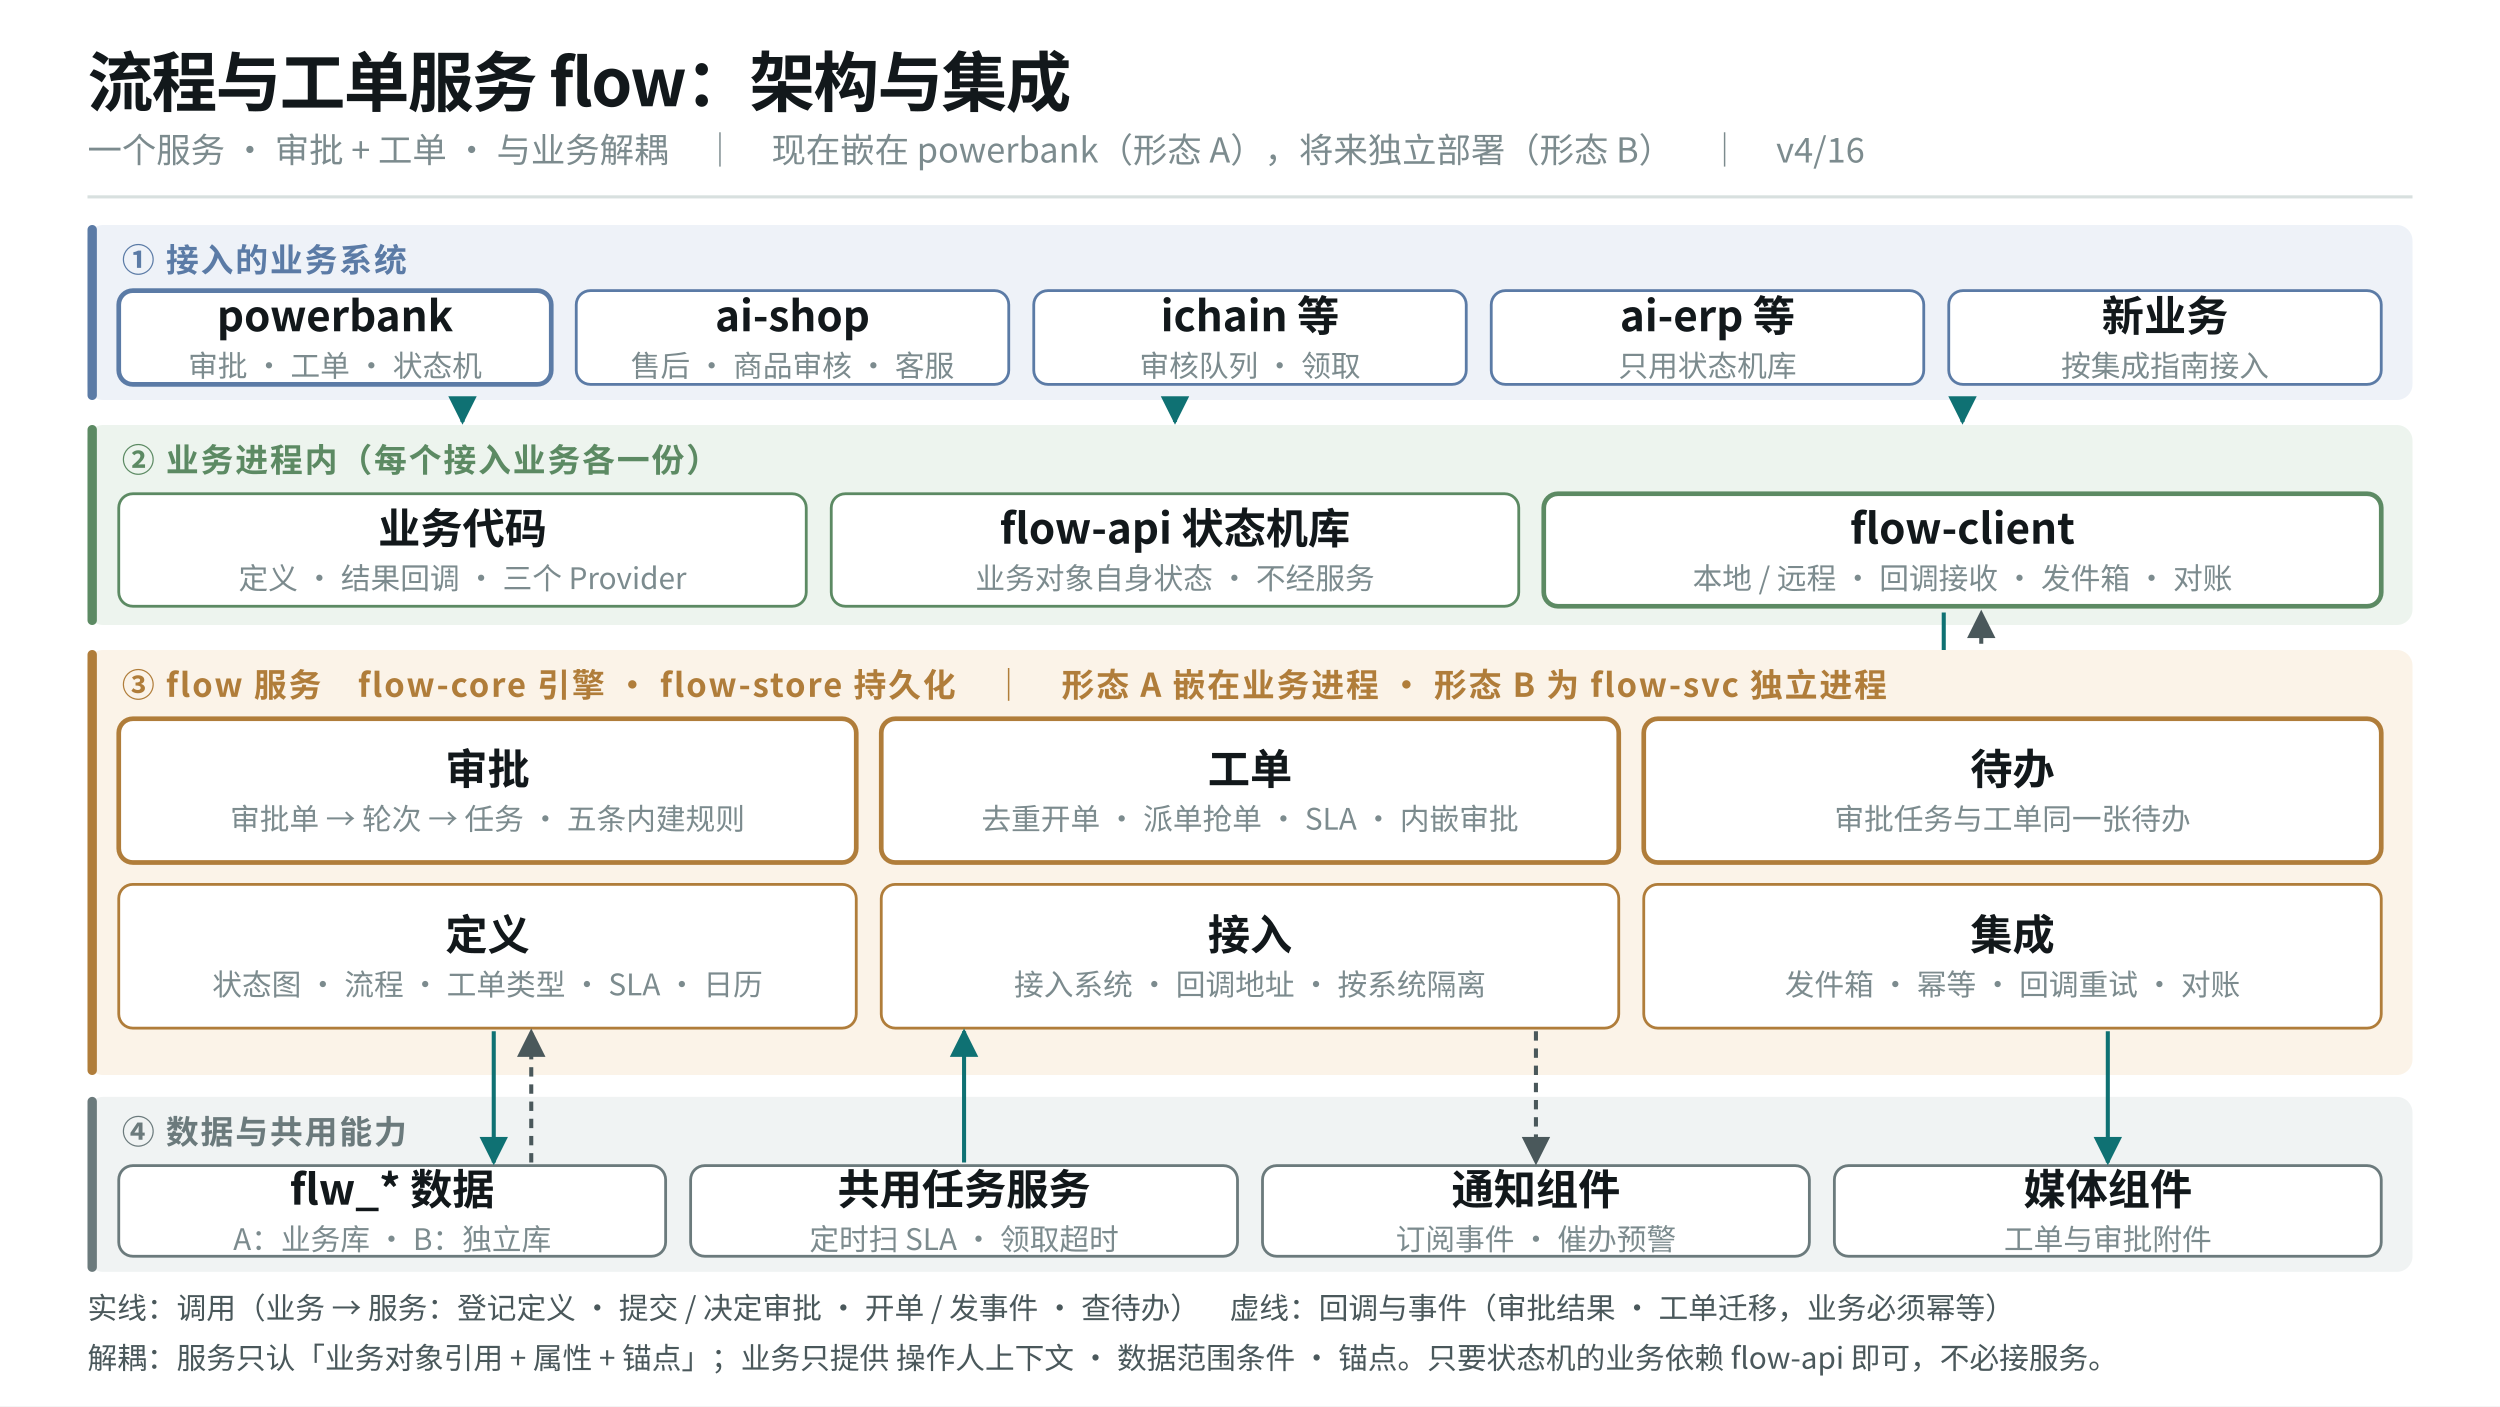
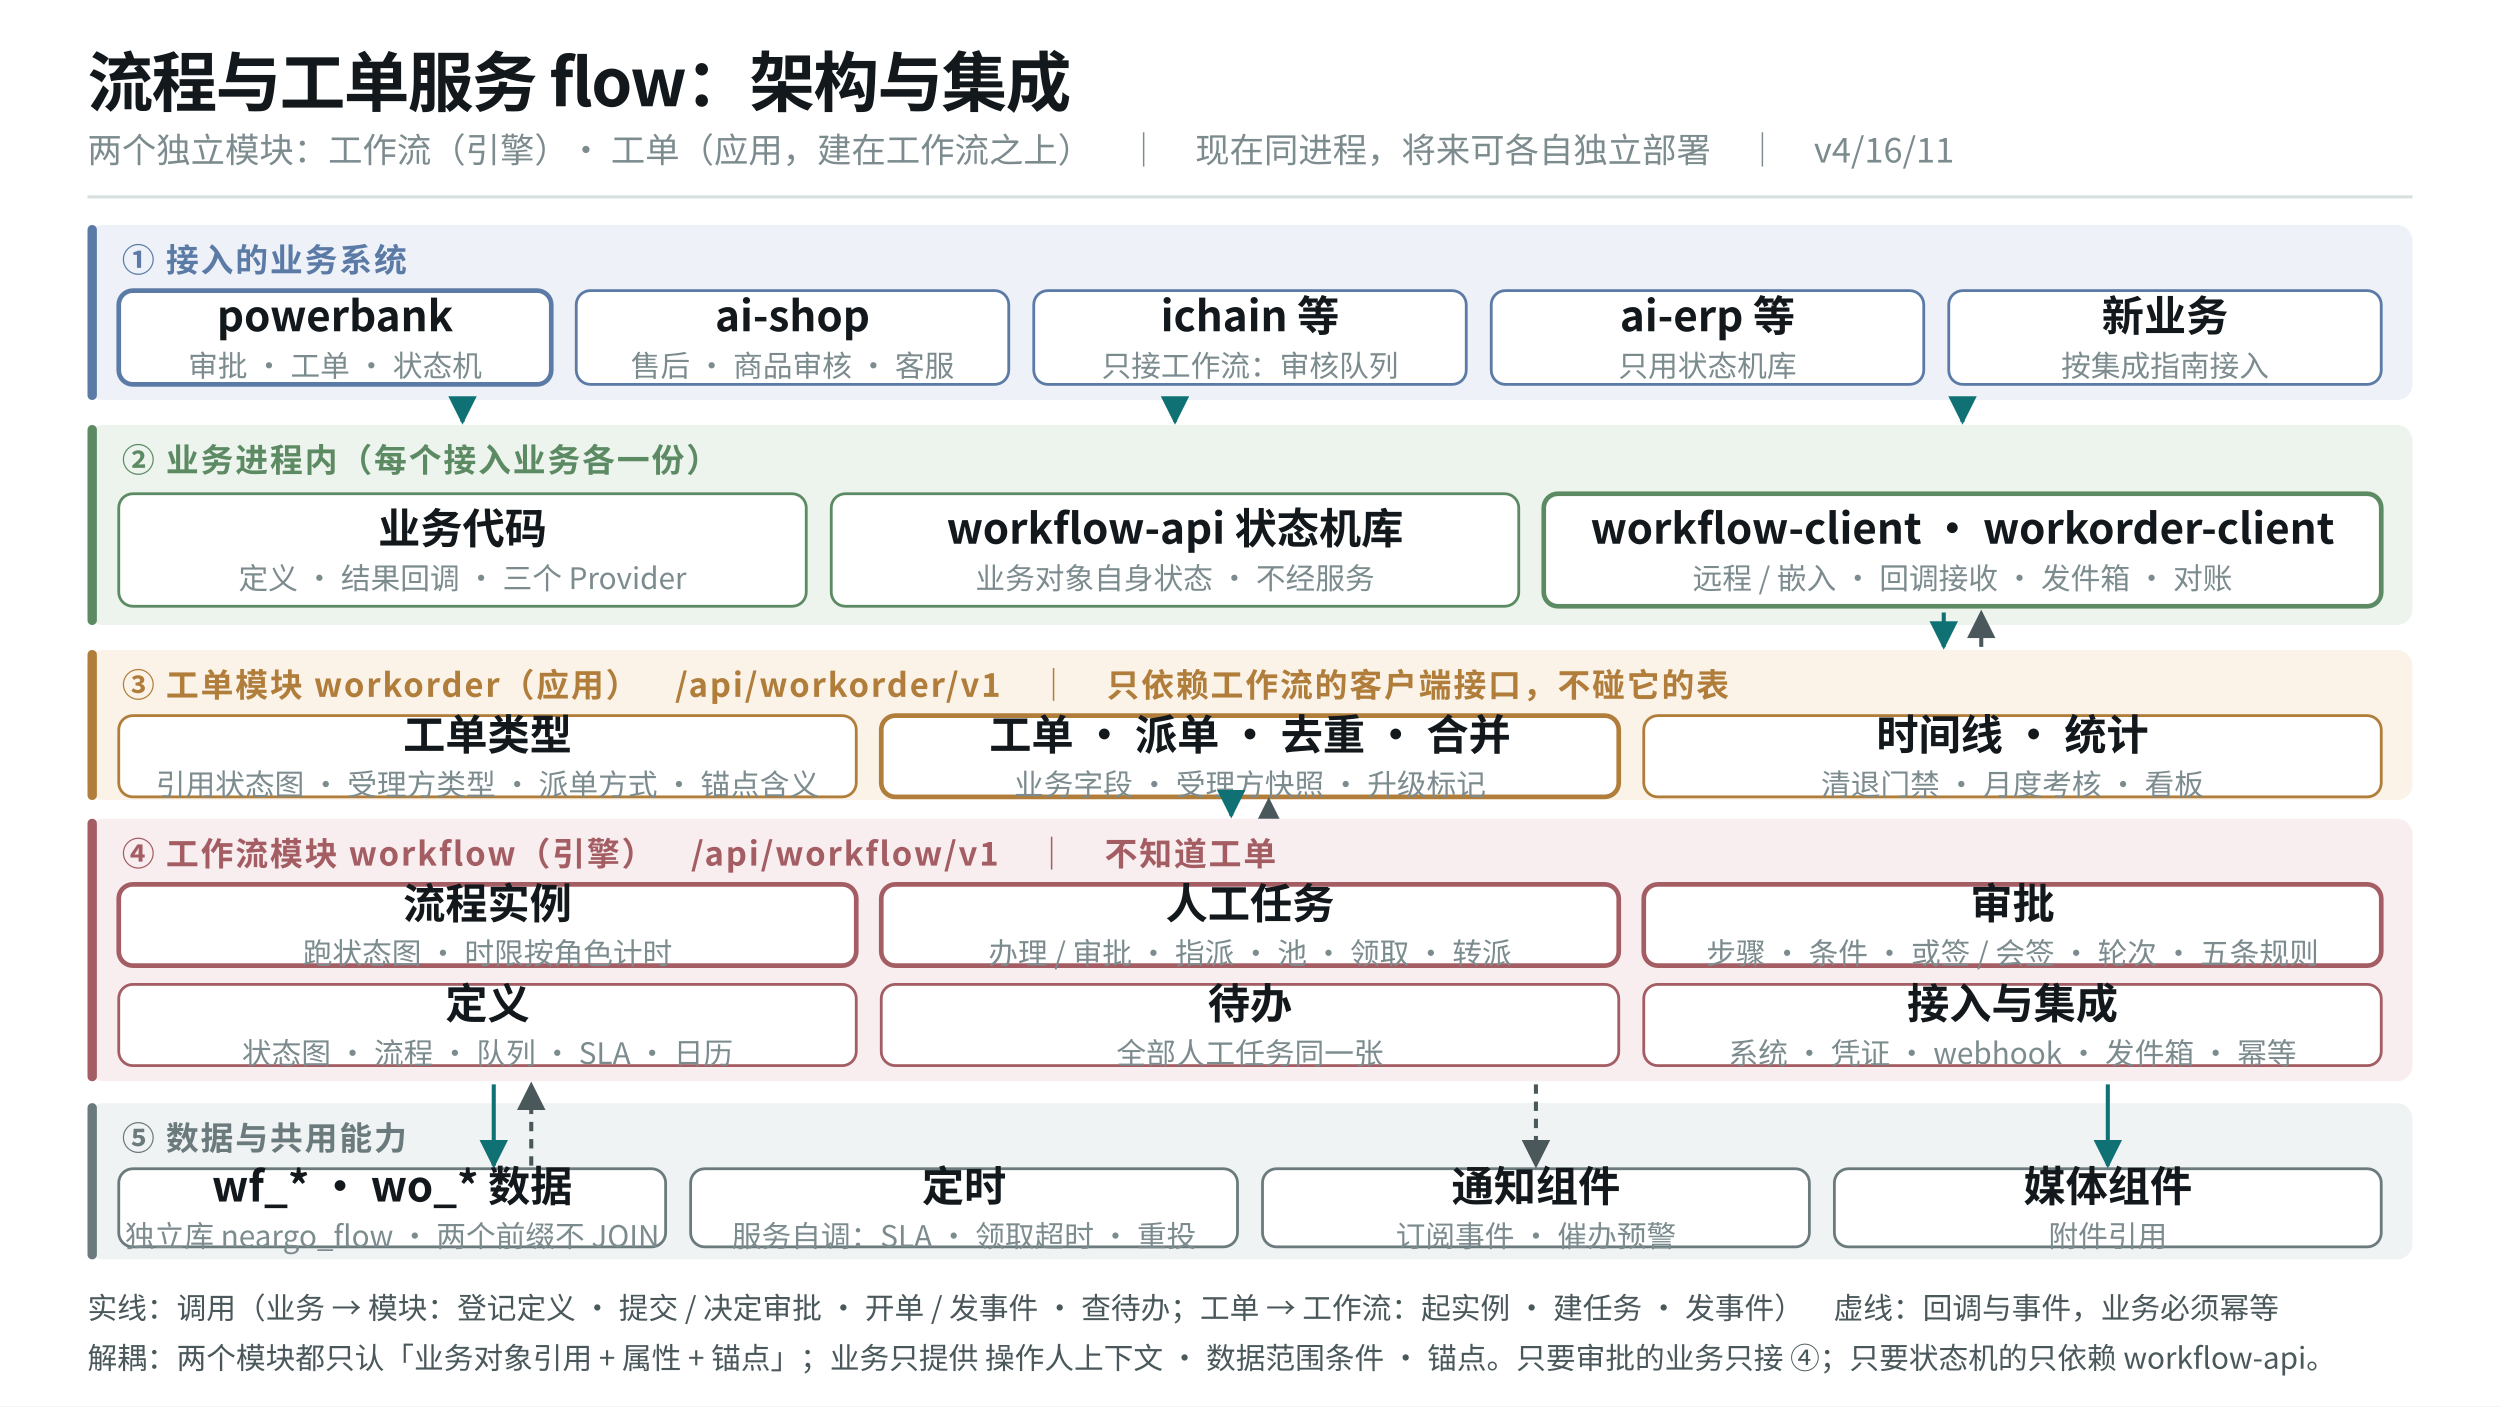
<svg xmlns="http://www.w3.org/2000/svg" width="1600" height="900" viewBox="0 0 1600 900" font-family="'PingFang SC','Hiragino Sans GB','Microsoft YaHei','Source Han Sans SC','Noto Sans CJK SC',-apple-system,'Segoe UI',Roboto,sans-serif">
  <defs>
    <marker id="a" viewBox="0 0 10 10" refX="9" refY="5" markerWidth="7" markerHeight="7" orient="auto-start-reverse">
      <path d="M0,0 L10,5 L0,10 z" fill="#4A585B" />
    </marker>
    <marker id="ao" viewBox="0 0 10 10" refX="9" refY="5" markerWidth="7" markerHeight="7" orient="auto-start-reverse">
      <path d="M0,0 L10,5 L0,10 z" fill="#0F7173" />
    </marker>
  </defs>
  <rect width="1600" height="900" fill="#FFFFFF" />
  <text x="56" y="68" font-size="42" fill="#12181B" font-weight="750" text-anchor="start" letter-spacing="-1" opacity="1">流程与工单服务 flow：架构与集成</text>
-   <text x="56" y="104" font-size="22" fill="#7C8B8E" font-weight="400" text-anchor="start" letter-spacing="0" opacity="1">一个服务 · 审批 + 工单 · 与业务解耦　｜　现在嵌在 powerbank（形态 A），将来独立部署（形态 B）　｜　v4/16</text>
+   <text x="56" y="104" font-size="22" fill="#7C8B8E" font-weight="400" text-anchor="start" letter-spacing="0" opacity="1">两个独立模块：工作流（引擎）· 工单（应用，建在工作流之上）　｜　现在同进程，将来可各自独立部署　｜　v4/16/11</text>
  <line x1="56" y1="126" x2="1544" y2="126" stroke="#D8E0DF" stroke-width="2" />
  <rect x="56" y="144" width="1488" height="112" rx="10" fill="#EEF2F8" />
  <rect x="56" y="144" width="6" height="112" rx="3" fill="#5B7BA6" />
  <text x="78" y="174" font-size="21" fill="#5B7BA6" font-weight="700" text-anchor="start" letter-spacing="1.2" opacity="1">① 接入的业务系统</text>
  <rect x="76.0" y="186" width="276.8" height="60" rx="9" fill="#FFFFFF" stroke="#5B7BA6" stroke-width="3" />
  <text x="214.4" y="212.0" font-size="27" fill="#12181B" font-weight="700" text-anchor="middle" letter-spacing="0" opacity="1">powerbank</text>
  <text x="214.4" y="241.0" font-size="19" fill="#7C8B8E" font-weight="400" text-anchor="middle" letter-spacing="0" opacity="1">审批 · 工单 · 状态机</text>
  <rect x="368.8" y="186" width="276.8" height="60" rx="9" fill="#FFFFFF" stroke="#5B7BA6" stroke-width="1.8" />
  <text x="507.2" y="212.0" font-size="27" fill="#12181B" font-weight="600" text-anchor="middle" letter-spacing="0" opacity="1">ai-shop</text>
  <text x="507.2" y="241.0" font-size="19" fill="#7C8B8E" font-weight="400" text-anchor="middle" letter-spacing="0" opacity="1">售后 · 商品审核 · 客服</text>
  <rect x="661.6" y="186" width="276.8" height="60" rx="9" fill="#FFFFFF" stroke="#5B7BA6" stroke-width="1.8" />
  <text x="800.0" y="212.0" font-size="27" fill="#12181B" font-weight="600" text-anchor="middle" letter-spacing="0" opacity="1">ichain 等</text>
-   <text x="800.0" y="241.0" font-size="19" fill="#7C8B8E" font-weight="400" text-anchor="middle" letter-spacing="0" opacity="1">审核队列 · 领取</text>
+   <text x="800.0" y="241.0" font-size="19" fill="#7C8B8E" font-weight="400" text-anchor="middle" letter-spacing="0" opacity="1">只接工作流：审核队列</text>
  <rect x="954.4" y="186" width="276.8" height="60" rx="9" fill="#FFFFFF" stroke="#5B7BA6" stroke-width="1.8" />
  <text x="1092.8" y="212.0" font-size="27" fill="#12181B" font-weight="600" text-anchor="middle" letter-spacing="0" opacity="1">ai-erp 等</text>
  <text x="1092.8" y="241.0" font-size="19" fill="#7C8B8E" font-weight="400" text-anchor="middle" letter-spacing="0" opacity="1">只用状态机库</text>
  <rect x="1247.2" y="186" width="276.8" height="60" rx="9" fill="#FFFFFF" stroke="#5B7BA6" stroke-width="1.8" />
  <text x="1385.6" y="212.0" font-size="27" fill="#12181B" font-weight="600" text-anchor="middle" letter-spacing="0" opacity="1">新业务</text>
  <text x="1385.6" y="241.0" font-size="19" fill="#7C8B8E" font-weight="400" text-anchor="middle" letter-spacing="0" opacity="1">按集成指南接入</text>
  <rect x="56" y="272" width="1488" height="128" rx="10" fill="#EDF4EE" />
  <rect x="56" y="272" width="6" height="128" rx="3" fill="#5C8A63" />
  <text x="78" y="302" font-size="21" fill="#5C8A63" font-weight="700" text-anchor="start" letter-spacing="1.2" opacity="1">② 业务进程内（每个接入业务各一份）</text>
  <rect x="76" y="316" width="440" height="72" rx="9" fill="#FFFFFF" stroke="#5C8A63" stroke-width="1.8" />
  <text x="296.0" y="348.0" font-size="27" fill="#12181B" font-weight="600" text-anchor="middle" letter-spacing="0" opacity="1">业务代码</text>
  <text x="296.0" y="377.0" font-size="19" fill="#7C8B8E" font-weight="400" text-anchor="middle" letter-spacing="0" opacity="1">定义 · 结果回调 · 三个 Provider</text>
  <rect x="532" y="316" width="440" height="72" rx="9" fill="#FFFFFF" stroke="#5C8A63" stroke-width="1.8" />
-   <text x="752.0" y="348.0" font-size="27" fill="#12181B" font-weight="600" text-anchor="middle" letter-spacing="0" opacity="1">flow-api 状态机库</text>
+   <text x="752.0" y="348.0" font-size="27" fill="#12181B" font-weight="600" text-anchor="middle" letter-spacing="0" opacity="1">workflow-api 状态机库</text>
  <text x="752.0" y="377.0" font-size="19" fill="#7C8B8E" font-weight="400" text-anchor="middle" letter-spacing="0" opacity="1">业务对象自身状态 · 不经服务</text>
  <rect x="988" y="316" width="536" height="72" rx="9" fill="#FFFFFF" stroke="#5C8A63" stroke-width="3" />
-   <text x="1256.0" y="348.0" font-size="27" fill="#12181B" font-weight="700" text-anchor="middle" letter-spacing="0" opacity="1">flow-client</text>
-   <text x="1256.0" y="377.0" font-size="19" fill="#7C8B8E" font-weight="400" text-anchor="middle" letter-spacing="0" opacity="1">本地 / 远程 · 回调接收 · 发件箱 · 对账</text>
+   <text x="1256.0" y="348.0" font-size="27" fill="#12181B" font-weight="700" text-anchor="middle" letter-spacing="0" opacity="1">workflow-client · workorder-client</text>
+   <text x="1256.0" y="377.0" font-size="19" fill="#7C8B8E" font-weight="400" text-anchor="middle" letter-spacing="0" opacity="1">远程 / 嵌入 · 回调接收 · 发件箱 · 对账</text>
  <line x1="296" y1="256" x2="296" y2="270" stroke="#0F7173" stroke-width="2.6" marker-end="url(#ao)" />
  <line x1="752" y1="256" x2="752" y2="270" stroke="#0F7173" stroke-width="2.6" marker-end="url(#ao)" />
  <line x1="1256" y1="256" x2="1256" y2="270" stroke="#0F7173" stroke-width="2.6" marker-end="url(#ao)" />
-   <line x1="1244" y1="392" x2="1244" y2="456" stroke="#0F7173" stroke-width="2.6" marker-end="url(#ao)" />
-   <line x1="1268" y1="456" x2="1268" y2="392" stroke="#4A585B" stroke-width="2.6" marker-end="url(#a)" stroke-dasharray="6 5" />
-   <rect x="56" y="416" width="1488" height="272" rx="10" fill="#FBF3E8" />
-   <rect x="56" y="416" width="6" height="272" rx="3" fill="#B07D3A" />
-   <text x="78" y="446" font-size="21" fill="#B07D3A" font-weight="700" text-anchor="start" letter-spacing="1.2" opacity="1">③ flow 服务　flow-core 引擎 · flow-store 持久化　｜　形态 A 嵌在业务进程 · 形态 B 为 flow-svc 独立进程</text>
-   <rect x="76.0" y="460" width="472.0" height="92" rx="9" fill="#FFFFFF" stroke="#B07D3A" stroke-width="3" />
-   <text x="312.0" y="502.0" font-size="27" fill="#12181B" font-weight="700" text-anchor="middle" letter-spacing="0" opacity="1">审批</text>
-   <text x="312.0" y="531.0" font-size="19" fill="#7C8B8E" font-weight="400" text-anchor="middle" letter-spacing="0" opacity="1">审批单 → 轮次 → 任务 · 五条内建规则</text>
-   <rect x="564.0" y="460" width="472.0" height="92" rx="9" fill="#FFFFFF" stroke="#B07D3A" stroke-width="3" />
-   <text x="800.0" y="502.0" font-size="27" fill="#12181B" font-weight="700" text-anchor="middle" letter-spacing="0" opacity="1">工单</text>
-   <text x="800.0" y="531.0" font-size="19" fill="#7C8B8E" font-weight="400" text-anchor="middle" letter-spacing="0" opacity="1">去重开单 · 派单抢单 · SLA · 内嵌审批</text>
-   <rect x="1052.0" y="460" width="472.0" height="92" rx="9" fill="#FFFFFF" stroke="#B07D3A" stroke-width="3" />
-   <text x="1288.0" y="502.0" font-size="27" fill="#12181B" font-weight="700" text-anchor="middle" letter-spacing="0" opacity="1">待办</text>
-   <text x="1288.0" y="531.0" font-size="19" fill="#7C8B8E" font-weight="400" text-anchor="middle" letter-spacing="0" opacity="1">审批任务与工单同一张待办</text>
-   <rect x="76.0" y="566" width="472.0" height="92" rx="9" fill="#FFFFFF" stroke="#B07D3A" stroke-width="1.8" />
-   <text x="312.0" y="608.0" font-size="27" fill="#12181B" font-weight="600" text-anchor="middle" letter-spacing="0" opacity="1">定义</text>
-   <text x="312.0" y="637.0" font-size="19" fill="#7C8B8E" font-weight="400" text-anchor="middle" letter-spacing="0" opacity="1">状态图 · 流程 · 工单类型 · SLA · 日历</text>
-   <rect x="564.0" y="566" width="472.0" height="92" rx="9" fill="#FFFFFF" stroke="#B07D3A" stroke-width="1.8" />
-   <text x="800.0" y="608.0" font-size="27" fill="#12181B" font-weight="600" text-anchor="middle" letter-spacing="0" opacity="1">接入</text>
-   <text x="800.0" y="637.0" font-size="19" fill="#7C8B8E" font-weight="400" text-anchor="middle" letter-spacing="0" opacity="1">接入系统 · 回调地址 · 按系统隔离</text>
-   <rect x="1052.0" y="566" width="472.0" height="92" rx="9" fill="#FFFFFF" stroke="#B07D3A" stroke-width="1.8" />
-   <text x="1288.0" y="608.0" font-size="27" fill="#12181B" font-weight="600" text-anchor="middle" letter-spacing="0" opacity="1">集成</text>
-   <text x="1288.0" y="637.0" font-size="19" fill="#7C8B8E" font-weight="400" text-anchor="middle" letter-spacing="0" opacity="1">发件箱 · 幂等 · 回调重试 · 对账</text>
-   <rect x="56" y="702" width="1488" height="112" rx="10" fill="#F0F3F3" />
-   <rect x="56" y="702" width="6" height="112" rx="3" fill="#6B7A7C" />
-   <text x="78" y="732" font-size="21" fill="#6B7A7C" font-weight="700" text-anchor="start" letter-spacing="1.2" opacity="1">④ 数据与共用能力</text>
-   <rect x="76.0" y="746" width="350.0" height="58" rx="9" fill="#FFFFFF" stroke="#6B7A7C" stroke-width="1.8" />
-   <text x="251.0" y="771.0" font-size="27" fill="#12181B" font-weight="600" text-anchor="middle" letter-spacing="0" opacity="1">flw_* 数据</text>
-   <text x="251.0" y="800.0" font-size="19" fill="#7C8B8E" font-weight="400" text-anchor="middle" letter-spacing="0" opacity="1">A：业务库 · B：独立库</text>
-   <rect x="442.0" y="746" width="350.0" height="58" rx="9" fill="#FFFFFF" stroke="#6B7A7C" stroke-width="1.8" />
-   <text x="617.0" y="771.0" font-size="27" fill="#12181B" font-weight="600" text-anchor="middle" letter-spacing="0" opacity="1">共用任务服务</text>
-   <text x="617.0" y="800.0" font-size="19" fill="#7C8B8E" font-weight="400" text-anchor="middle" letter-spacing="0" opacity="1">定时扫 SLA · 领取超时</text>
-   <rect x="808.0" y="746" width="350.0" height="58" rx="9" fill="#FFFFFF" stroke="#6B7A7C" stroke-width="1.8" />
-   <text x="983.0" y="771.0" font-size="27" fill="#12181B" font-weight="600" text-anchor="middle" letter-spacing="0" opacity="1">通知组件</text>
-   <text x="983.0" y="800.0" font-size="19" fill="#7C8B8E" font-weight="400" text-anchor="middle" letter-spacing="0" opacity="1">订阅事件 · 催办预警</text>
-   <rect x="1174.0" y="746" width="350.0" height="58" rx="9" fill="#FFFFFF" stroke="#6B7A7C" stroke-width="1.8" />
-   <text x="1349.0" y="771.0" font-size="27" fill="#12181B" font-weight="600" text-anchor="middle" letter-spacing="0" opacity="1">媒体组件</text>
-   <text x="1349.0" y="800.0" font-size="19" fill="#7C8B8E" font-weight="400" text-anchor="middle" letter-spacing="0" opacity="1">工单与审批附件</text>
-   <line x1="316.0" y1="660" x2="316.0" y2="744" stroke="#0F7173" stroke-width="2.6" marker-end="url(#ao)" />
-   <line x1="340.0" y1="744" x2="340.0" y2="660" stroke="#4A585B" stroke-width="2.6" marker-end="url(#a)" stroke-dasharray="6 5" />
-   <line x1="617.0" y1="744" x2="617.0" y2="660" stroke="#0F7173" stroke-width="2.6" marker-end="url(#ao)" />
-   <line x1="983.0" y1="660" x2="983.0" y2="744" stroke="#4A585B" stroke-width="2.6" marker-end="url(#a)" stroke-dasharray="6 5" />
-   <line x1="1349.0" y1="660" x2="1349.0" y2="744" stroke="#0F7173" stroke-width="2.6" marker-end="url(#ao)" />
-   <text x="56" y="844" font-size="19" fill="#4A585B" font-weight="400" text-anchor="start" letter-spacing="0" opacity="1">实线：调用（业务 → 服务：登记定义 · 提交 / 决定审批 · 开单 / 发事件 · 查待办）　虚线：回调与事件（审批结果 · 工单迁移，业务必须幂等）</text>
-   <text x="56" y="876" font-size="19" fill="#4A585B" font-weight="400" text-anchor="start" letter-spacing="0" opacity="1">解耦：服务只认「业务对象引用 + 属性 + 锚点」；业务只提供 操作人上下文 · 数据范围条件 · 锚点。只要状态机的业务依赖 flow-api 即可，不必接服务。</text>
+   <line x1="1244" y1="392" x2="1244" y2="414" stroke="#0F7173" stroke-width="2.6" marker-end="url(#ao)" />
+   <line x1="1268" y1="414" x2="1268" y2="392" stroke="#4A585B" stroke-width="2.6" marker-end="url(#a)" stroke-dasharray="6 5" />
+   <rect x="56" y="416" width="1488" height="96" rx="10" fill="#FBF3E8" />
+   <rect x="56" y="416" width="6" height="96" rx="3" fill="#B07D3A" />
+   <text x="78" y="446" font-size="21" fill="#B07D3A" font-weight="700" text-anchor="start" letter-spacing="1.2" opacity="1">③ 工单模块 workorder（应用）　/api/workorder/v1　｜　只依赖工作流的客户端接口，不碰它的表</text>
+   <rect x="76.0" y="458" width="472.0" height="52" rx="9" fill="#FFFFFF" stroke="#B07D3A" stroke-width="1.8" />
+   <text x="312.0" y="480.0" font-size="27" fill="#12181B" font-weight="600" text-anchor="middle" letter-spacing="0" opacity="1">工单类型</text>
+   <text x="312.0" y="509.0" font-size="19" fill="#7C8B8E" font-weight="400" text-anchor="middle" letter-spacing="0" opacity="1">引用状态图 · 受理方类型 · 派单方式 · 锚点含义</text>
+   <rect x="564.0" y="458" width="472.0" height="52" rx="9" fill="#FFFFFF" stroke="#B07D3A" stroke-width="3" />
+   <text x="800.0" y="480.0" font-size="27" fill="#12181B" font-weight="700" text-anchor="middle" letter-spacing="0" opacity="1">工单 · 派单 · 去重 · 合并</text>
+   <text x="800.0" y="509.0" font-size="19" fill="#7C8B8E" font-weight="400" text-anchor="middle" letter-spacing="0" opacity="1">业务字段 · 受理方快照 · 升级标记</text>
+   <rect x="1052.0" y="458" width="472.0" height="52" rx="9" fill="#FFFFFF" stroke="#B07D3A" stroke-width="1.8" />
+   <text x="1288.0" y="480.0" font-size="27" fill="#12181B" font-weight="600" text-anchor="middle" letter-spacing="0" opacity="1">时间线 · 统计</text>
+   <text x="1288.0" y="509.0" font-size="19" fill="#7C8B8E" font-weight="400" text-anchor="middle" letter-spacing="0" opacity="1">清退门禁 · 月度考核 · 看板</text>
+   <line x1="788.0" y1="512" x2="788.0" y2="522" stroke="#0F7173" stroke-width="2.6" marker-end="url(#ao)" />
+   <line x1="812.0" y1="522" x2="812.0" y2="512" stroke="#4A585B" stroke-width="2.6" marker-end="url(#a)" stroke-dasharray="6 5" />
+   <rect x="56" y="524" width="1488" height="168" rx="10" fill="#F9EEEF" />
+   <rect x="56" y="524" width="6" height="168" rx="3" fill="#A35D63" />
+   <text x="78" y="554" font-size="21" fill="#A35D63" font-weight="700" text-anchor="start" letter-spacing="1.2" opacity="1">④ 工作流模块 workflow（引擎）　/api/workflow/v1　｜　不知道工单</text>
+   <rect x="76.0" y="566" width="472.0" height="52" rx="9" fill="#FFFFFF" stroke="#A35D63" stroke-width="3" />
+   <text x="312.0" y="588.0" font-size="27" fill="#12181B" font-weight="700" text-anchor="middle" letter-spacing="0" opacity="1">流程实例</text>
+   <text x="312.0" y="617.0" font-size="19" fill="#7C8B8E" font-weight="400" text-anchor="middle" letter-spacing="0" opacity="1">跑状态图 · 时限按角色计时</text>
+   <rect x="564.0" y="566" width="472.0" height="52" rx="9" fill="#FFFFFF" stroke="#A35D63" stroke-width="3" />
+   <text x="800.0" y="588.0" font-size="27" fill="#12181B" font-weight="700" text-anchor="middle" letter-spacing="0" opacity="1">人工任务</text>
+   <text x="800.0" y="617.0" font-size="19" fill="#7C8B8E" font-weight="400" text-anchor="middle" letter-spacing="0" opacity="1">办理 / 审批 · 指派 · 池 · 领取 · 转派</text>
+   <rect x="1052.0" y="566" width="472.0" height="52" rx="9" fill="#FFFFFF" stroke="#A35D63" stroke-width="3" />
+   <text x="1288.0" y="588.0" font-size="27" fill="#12181B" font-weight="700" text-anchor="middle" letter-spacing="0" opacity="1">审批</text>
+   <text x="1288.0" y="617.0" font-size="19" fill="#7C8B8E" font-weight="400" text-anchor="middle" letter-spacing="0" opacity="1">步骤 · 条件 · 或签 / 会签 · 轮次 · 五条规则</text>
+   <rect x="76.0" y="630" width="472.0" height="52" rx="9" fill="#FFFFFF" stroke="#A35D63" stroke-width="1.8" />
+   <text x="312.0" y="652.0" font-size="27" fill="#12181B" font-weight="600" text-anchor="middle" letter-spacing="0" opacity="1">定义</text>
+   <text x="312.0" y="681.0" font-size="19" fill="#7C8B8E" font-weight="400" text-anchor="middle" letter-spacing="0" opacity="1">状态图 · 流程 · 队列 · SLA · 日历</text>
+   <rect x="564.0" y="630" width="472.0" height="52" rx="9" fill="#FFFFFF" stroke="#A35D63" stroke-width="1.8" />
+   <text x="800.0" y="652.0" font-size="27" fill="#12181B" font-weight="600" text-anchor="middle" letter-spacing="0" opacity="1">待办</text>
+   <text x="800.0" y="681.0" font-size="19" fill="#7C8B8E" font-weight="400" text-anchor="middle" letter-spacing="0" opacity="1">全部人工任务同一张</text>
+   <rect x="1052.0" y="630" width="472.0" height="52" rx="9" fill="#FFFFFF" stroke="#A35D63" stroke-width="1.8" />
+   <text x="1288.0" y="652.0" font-size="27" fill="#12181B" font-weight="600" text-anchor="middle" letter-spacing="0" opacity="1">接入与集成</text>
+   <text x="1288.0" y="681.0" font-size="19" fill="#7C8B8E" font-weight="400" text-anchor="middle" letter-spacing="0" opacity="1">系统 · 凭证 · webhook · 发件箱 · 幂等</text>
+   <rect x="56" y="706" width="1488" height="100" rx="10" fill="#F0F3F3" />
+   <rect x="56" y="706" width="6" height="100" rx="3" fill="#6B7A7C" />
+   <text x="78" y="736" font-size="21" fill="#6B7A7C" font-weight="700" text-anchor="start" letter-spacing="1.2" opacity="1">⑤ 数据与共用能力</text>
+   <rect x="76.0" y="748" width="350.0" height="50" rx="9" fill="#FFFFFF" stroke="#6B7A7C" stroke-width="1.8" />
+   <text x="251.0" y="769.0" font-size="27" fill="#12181B" font-weight="600" text-anchor="middle" letter-spacing="0" opacity="1">wf_* · wo_* 数据</text>
+   <text x="251.0" y="798.0" font-size="19" fill="#7C8B8E" font-weight="400" text-anchor="middle" letter-spacing="0" opacity="1">独立库 neargo_flow · 两个前缀不 JOIN</text>
+   <rect x="442.0" y="748" width="350.0" height="50" rx="9" fill="#FFFFFF" stroke="#6B7A7C" stroke-width="1.8" />
+   <text x="617.0" y="769.0" font-size="27" fill="#12181B" font-weight="600" text-anchor="middle" letter-spacing="0" opacity="1">定时</text>
+   <text x="617.0" y="798.0" font-size="19" fill="#7C8B8E" font-weight="400" text-anchor="middle" letter-spacing="0" opacity="1">服务自调：SLA · 领取超时 · 重投</text>
+   <rect x="808.0" y="748" width="350.0" height="50" rx="9" fill="#FFFFFF" stroke="#6B7A7C" stroke-width="1.8" />
+   <text x="983.0" y="769.0" font-size="27" fill="#12181B" font-weight="600" text-anchor="middle" letter-spacing="0" opacity="1">通知组件</text>
+   <text x="983.0" y="798.0" font-size="19" fill="#7C8B8E" font-weight="400" text-anchor="middle" letter-spacing="0" opacity="1">订阅事件 · 催办预警</text>
+   <rect x="1174.0" y="748" width="350.0" height="50" rx="9" fill="#FFFFFF" stroke="#6B7A7C" stroke-width="1.8" />
+   <text x="1349.0" y="769.0" font-size="27" fill="#12181B" font-weight="600" text-anchor="middle" letter-spacing="0" opacity="1">媒体组件</text>
+   <text x="1349.0" y="798.0" font-size="19" fill="#7C8B8E" font-weight="400" text-anchor="middle" letter-spacing="0" opacity="1">附件引用</text>
+   <line x1="316.0" y1="694" x2="316.0" y2="746" stroke="#0F7173" stroke-width="2.6" marker-end="url(#ao)" />
+   <line x1="340.0" y1="746" x2="340.0" y2="694" stroke="#4A585B" stroke-width="2.6" marker-end="url(#a)" stroke-dasharray="6 5" />
+   <line x1="983.0" y1="694" x2="983.0" y2="746" stroke="#4A585B" stroke-width="2.6" marker-end="url(#a)" stroke-dasharray="6 5" />
+   <line x1="1349.0" y1="694" x2="1349.0" y2="746" stroke="#0F7173" stroke-width="2.6" marker-end="url(#ao)" />
+   <text x="56" y="844" font-size="19" fill="#4A585B" font-weight="400" text-anchor="start" letter-spacing="0" opacity="1">实线：调用（业务 → 模块：登记定义 · 提交 / 决定审批 · 开单 / 发事件 · 查待办；工单 → 工作流：起实例 · 建任务 · 发事件）　虚线：回调与事件，业务必须幂等</text>
+   <text x="56" y="876" font-size="19" fill="#4A585B" font-weight="400" text-anchor="start" letter-spacing="0" opacity="1">解耦：两个模块都只认「业务对象引用 + 属性 + 锚点」；业务只提供 操作人上下文 · 数据范围条件 · 锚点。只要审批的业务只接 ④；只要状态机的只依赖 workflow-api。</text>
</svg>
